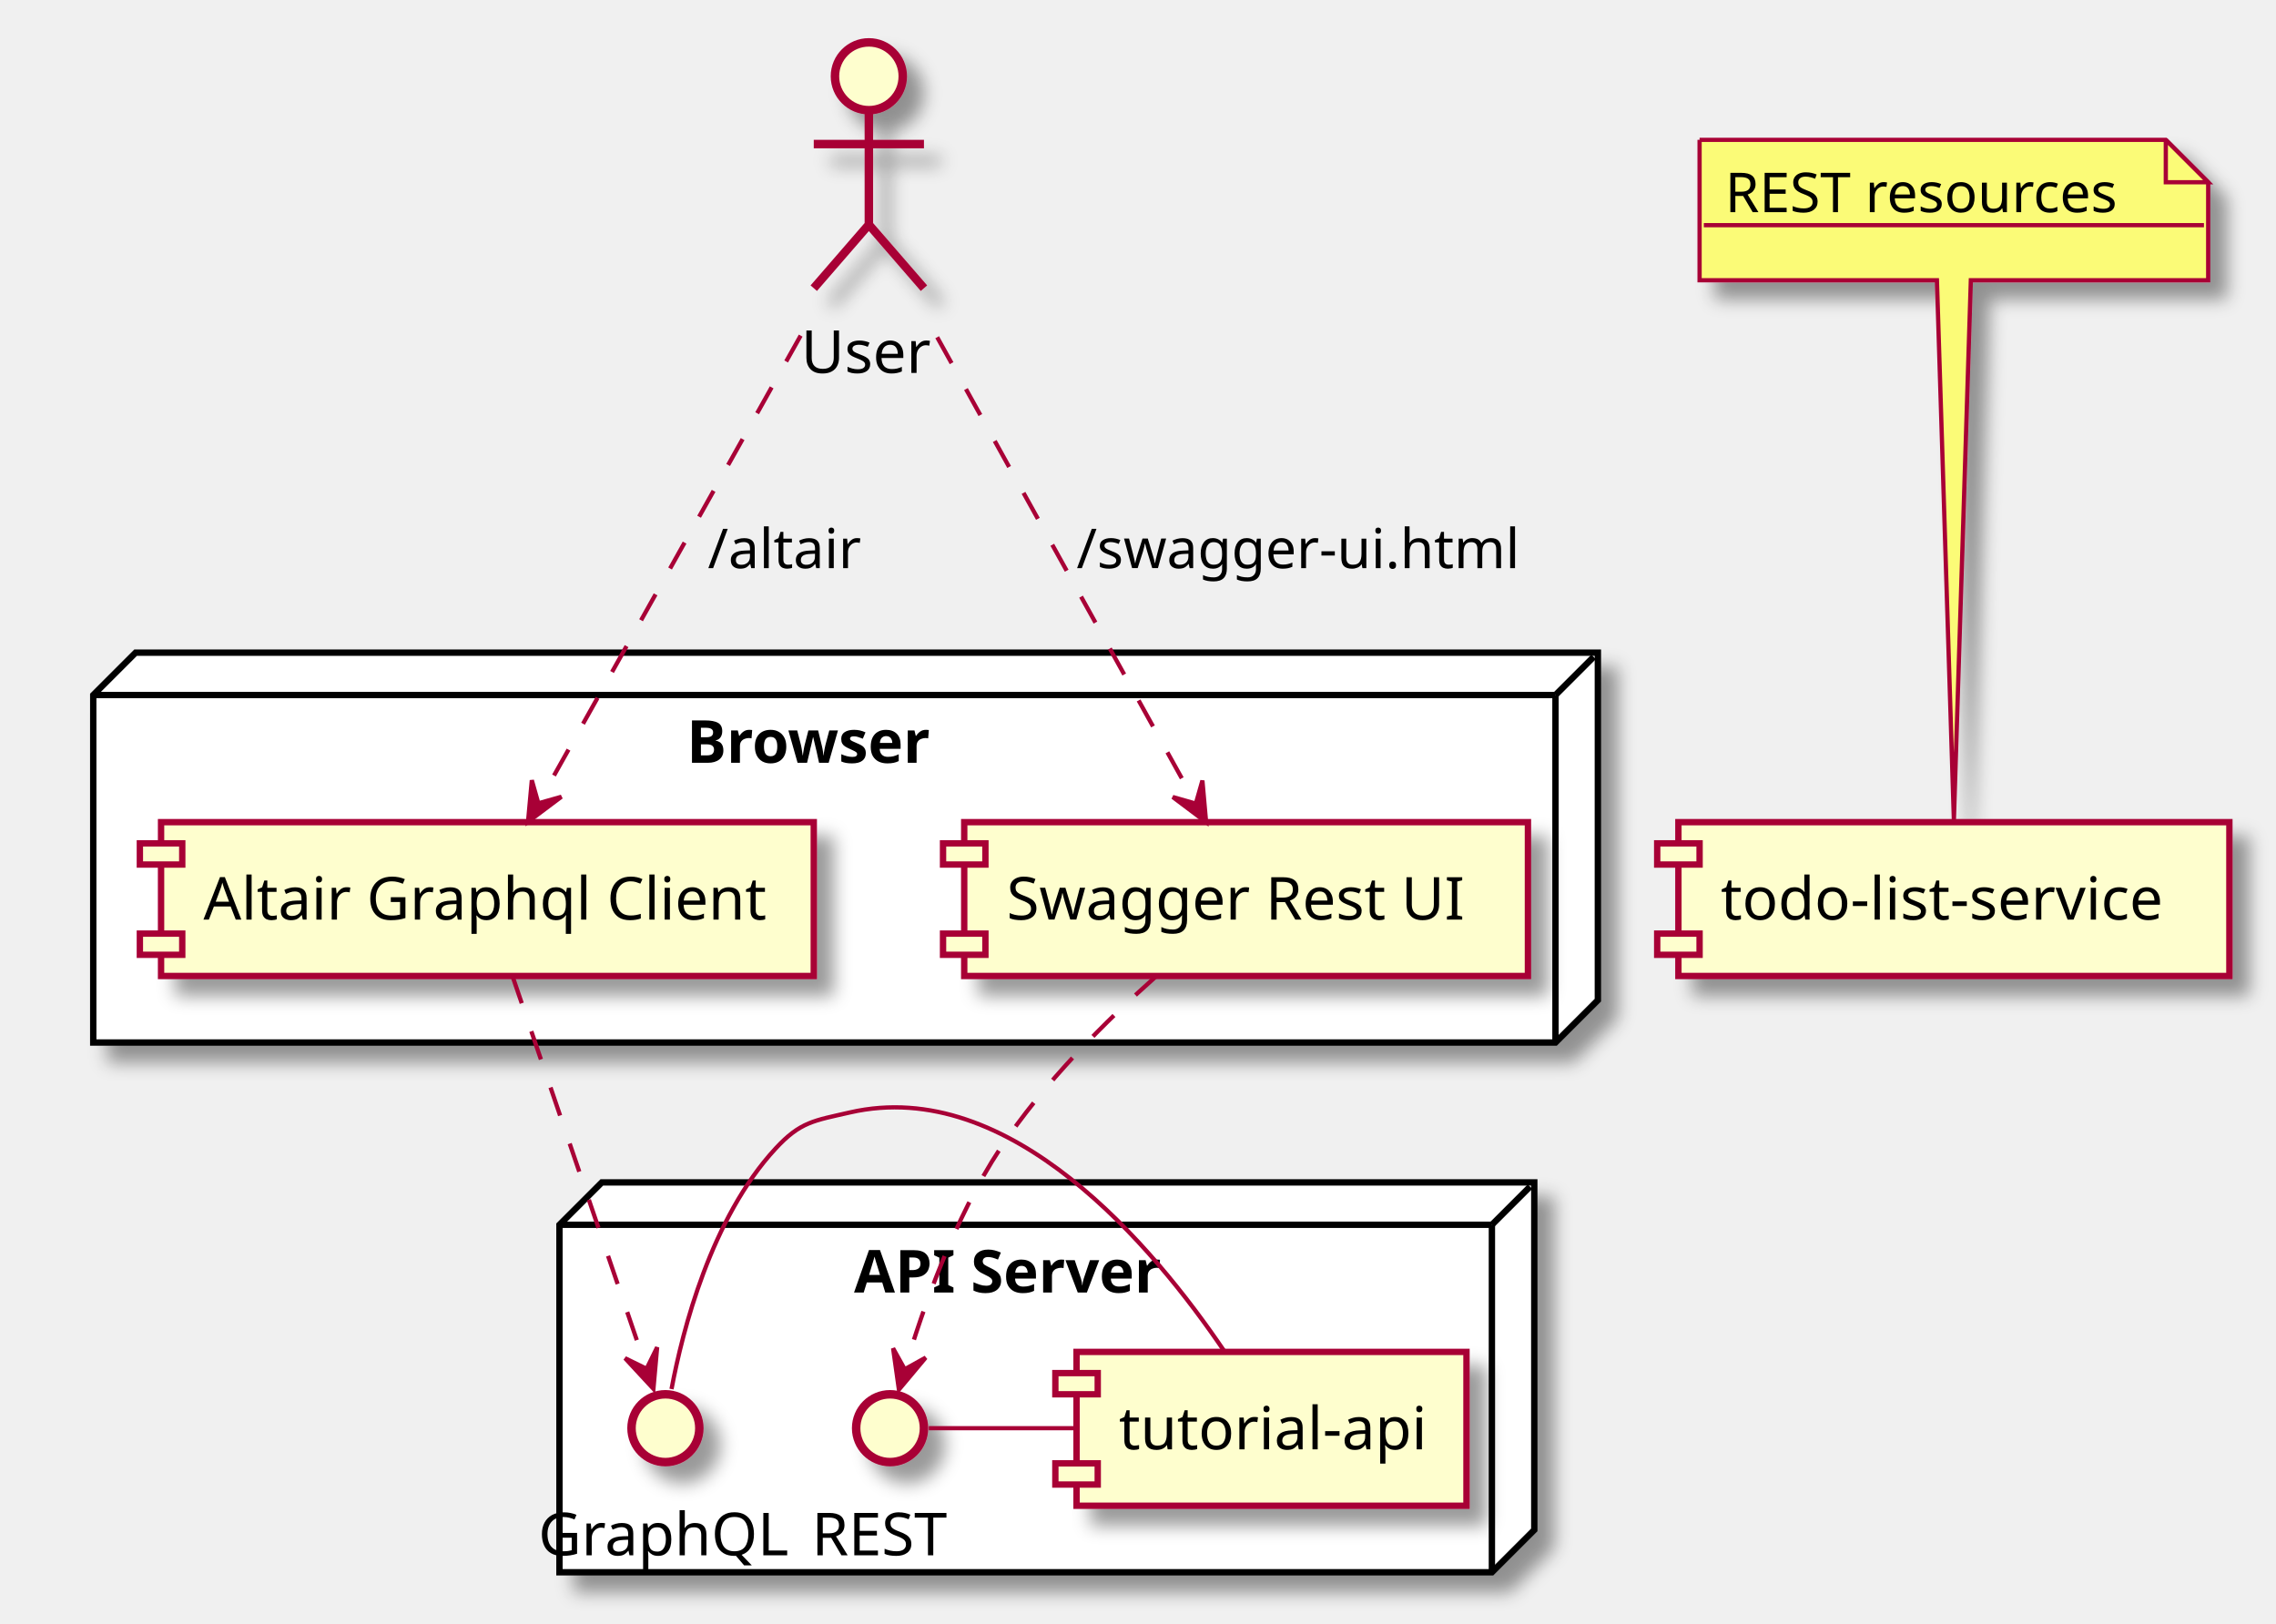
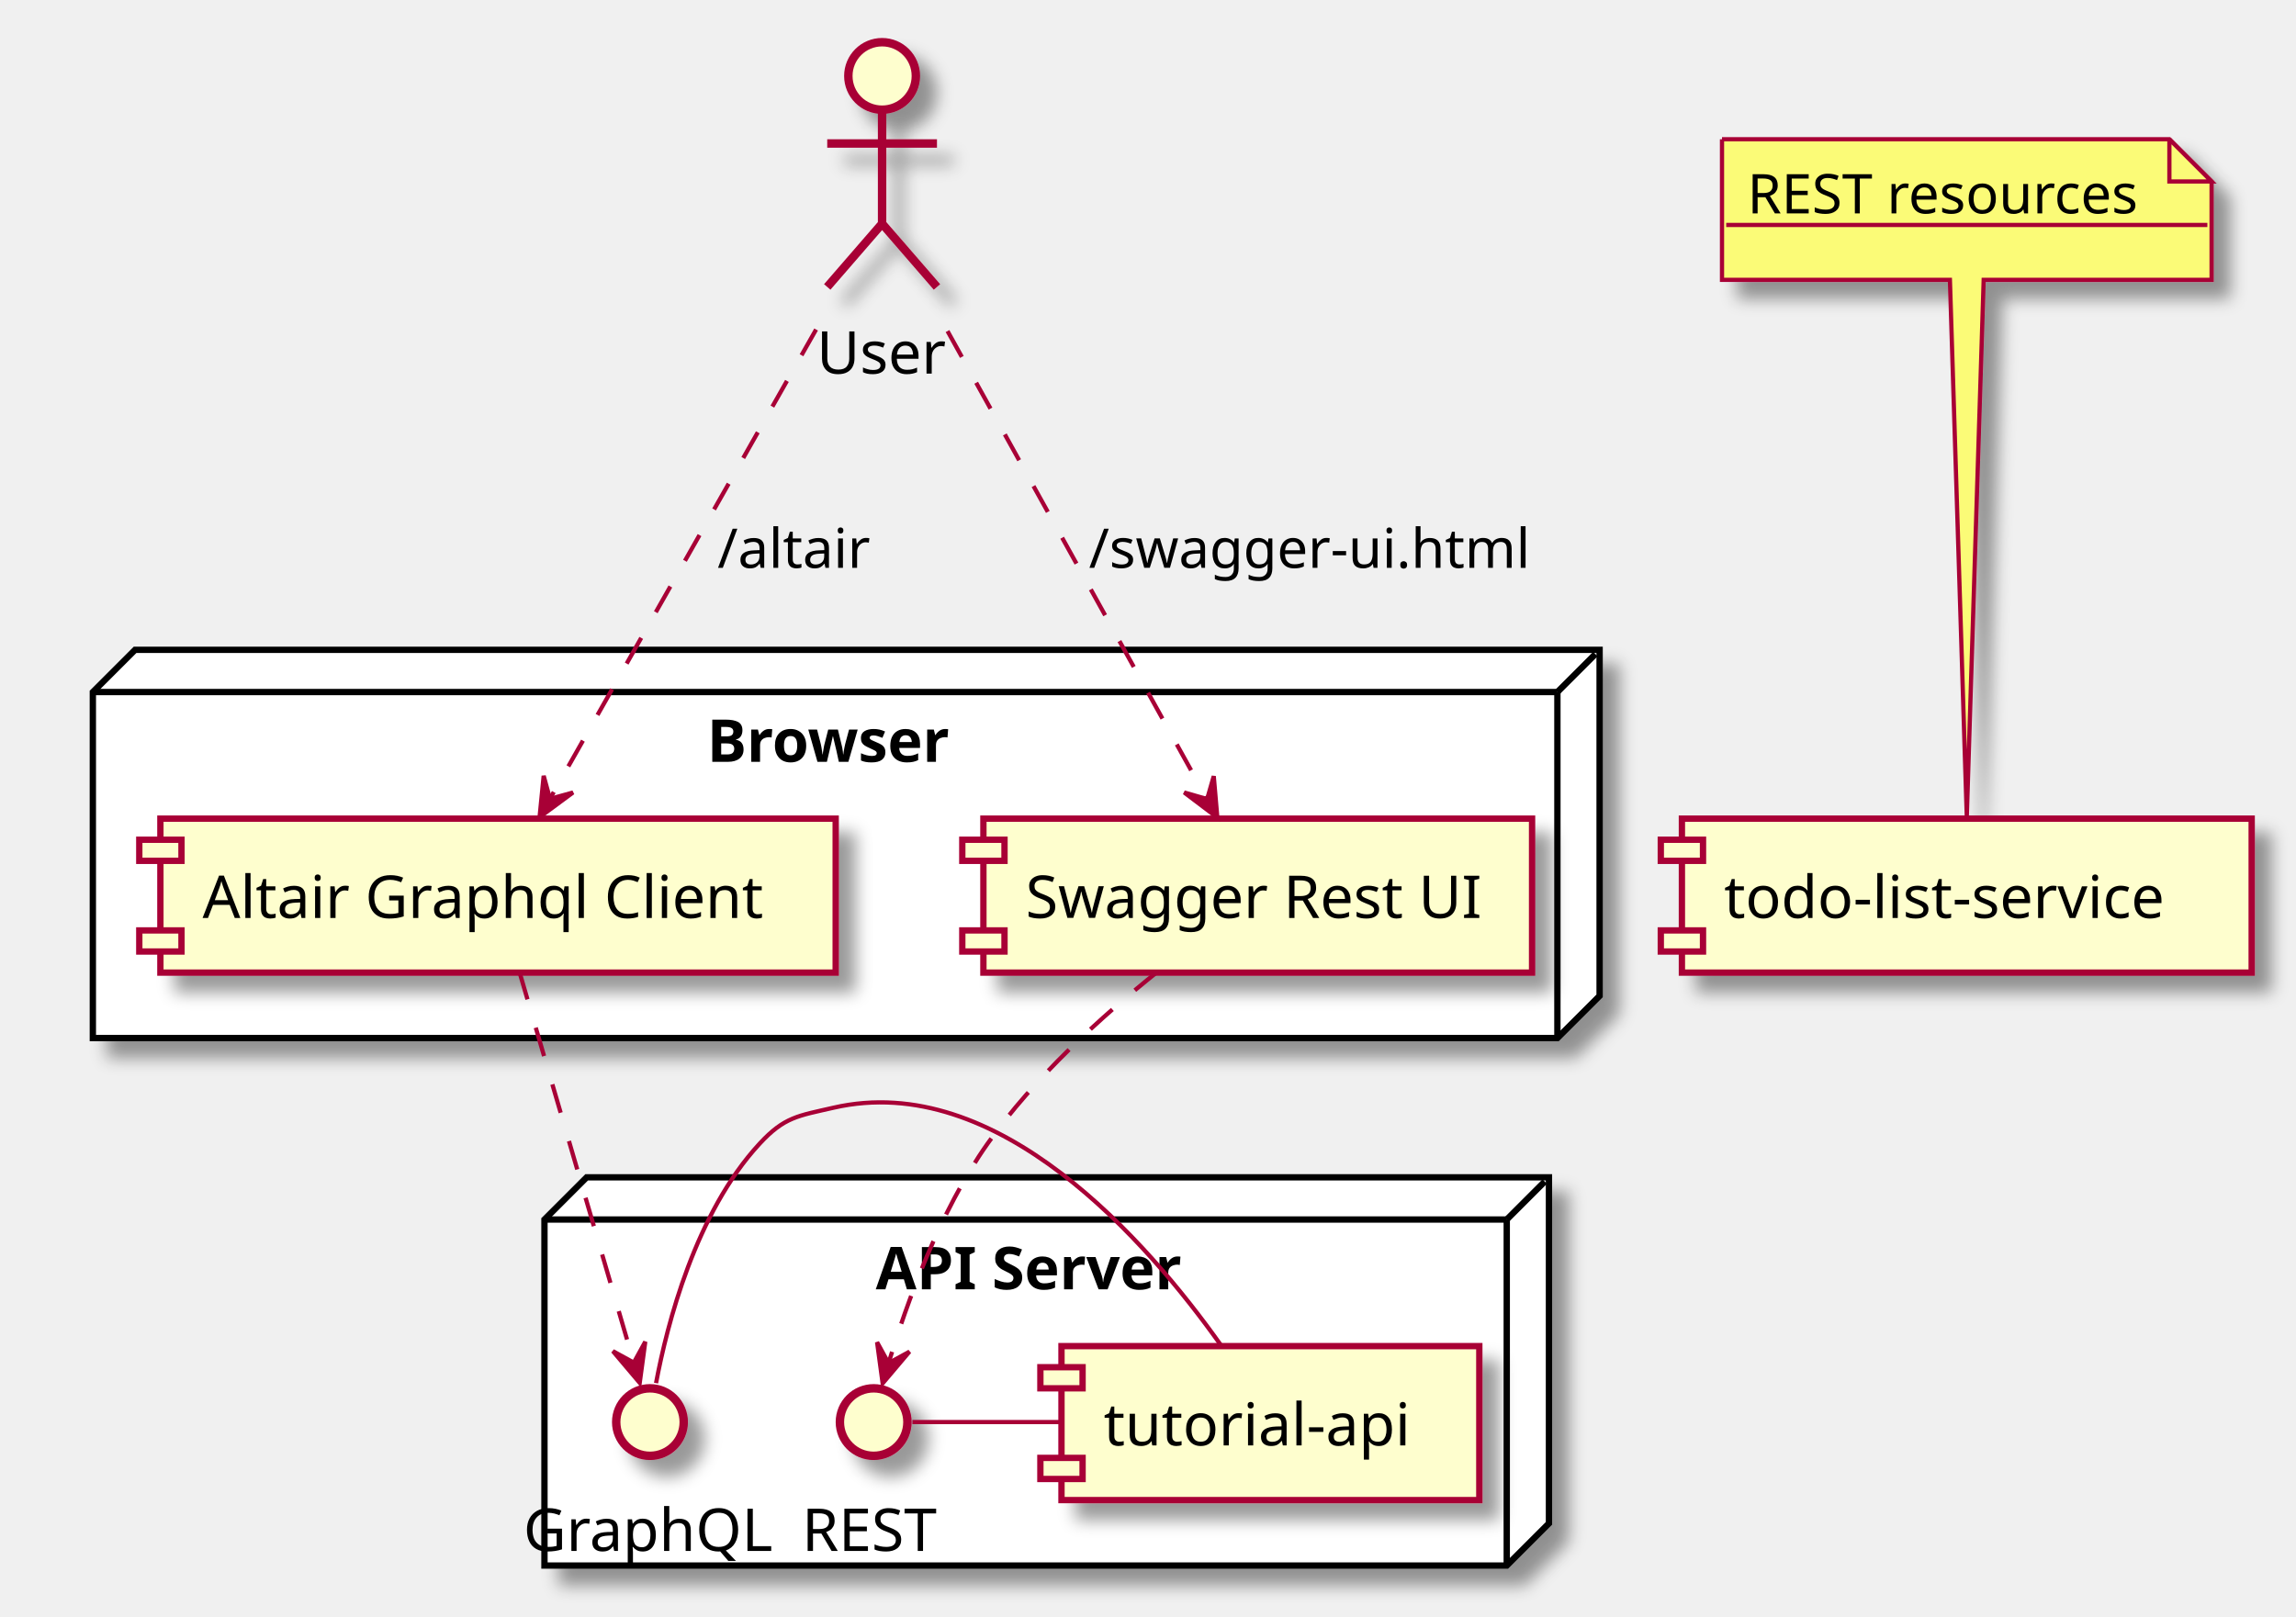
- <svg xmlns="http://www.w3.org/2000/svg" contentScriptType="application/ecmascript" contentStyleType="text/css" height="383px" preserveAspectRatio="none" style="width:537px;height:383px;" version="1.1" viewBox="0 0 537 383" width="537px" zoomAndPan="magnify">
+ <svg xmlns="http://www.w3.org/2000/svg" contentScriptType="application/ecmascript" contentStyleType="text/css" height="383px" preserveAspectRatio="none" style="width:544px;height:383px;" version="1.1" viewBox="0 0 544 383" width="544px" zoomAndPan="magnify">
  <defs>
    <filter height="300%" id="f1ontl4t6mkoeh" width="300%" x="-1" y="-1">
      <feGaussianBlur result="blurOut" stdDeviation="2.0" />
      <feColorMatrix in="blurOut" result="blurOut2" type="matrix" values="0 0 0 0 0 0 0 0 0 0 0 0 0 0 0 0 0 0 .4 0" />
      <feOffset dx="4.0" dy="4.0" in="blurOut2" result="blurOut3" />
      <feBlend in="SourceGraphic" in2="blurOut3" mode="normal" />
    </filter>
  </defs>
  <g>
-     <polygon fill="#FFFFFF" filter="url(#f1ontl4t6mkoeh)" points="132,289,142,279,362,279,362,361,352,371,132,371,132,289" style="stroke: #000000; stroke-width: 1.5;" />
-     <line style="stroke: #000000; stroke-width: 1.5;" x1="352" x2="361" y1="289" y2="280" />
-     <line style="stroke: #000000; stroke-width: 1.5;" x1="132" x2="352" y1="289" y2="289" />
-     <line style="stroke: #000000; stroke-width: 1.5;" x1="352" x2="352" y1="289" y2="371" />
-     <text fill="#000000" font-family="sans-serif" font-size="14" font-weight="bold" lengthAdjust="spacingAndGlyphs" textLength="83" x="201.5" y="304.995">API Server</text>
-     <polygon fill="#FFFFFF" filter="url(#f1ontl4t6mkoeh)" points="22,164,32,154,377,154,377,236,367,246,22,246,22,164" style="stroke: #000000; stroke-width: 1.5;" />
-     <line style="stroke: #000000; stroke-width: 1.5;" x1="367" x2="376" y1="164" y2="155" />
-     <line style="stroke: #000000; stroke-width: 1.5;" x1="22" x2="367" y1="164" y2="164" />
-     <line style="stroke: #000000; stroke-width: 1.5;" x1="367" x2="367" y1="164" y2="246" />
-     <text fill="#000000" font-family="sans-serif" font-size="14" font-weight="bold" lengthAdjust="spacingAndGlyphs" textLength="67" x="162" y="179.995">Browser</text>
-     <ellipse cx="210" cy="337" fill="#FEFECE" filter="url(#f1ontl4t6mkoeh)" rx="8" ry="8" style="stroke: #A80036; stroke-width: 2.0;" />
-     <text fill="#000000" font-family="sans-serif" font-size="14" lengthAdjust="spacingAndGlyphs" textLength="37" x="191.5" y="366.995">REST</text>
-     <rect fill="#FEFECE" filter="url(#f1ontl4t6mkoeh)" height="36.297" style="stroke: #A80036; stroke-width: 1.5;" width="92" x="254" y="319" />
-     <rect fill="#FEFECE" height="5" style="stroke: #A80036; stroke-width: 1.5;" width="10" x="249" y="324" />
-     <rect fill="#FEFECE" height="5" style="stroke: #A80036; stroke-width: 1.5;" width="10" x="249" y="345.297" />
-     <text fill="#000000" font-family="sans-serif" font-size="14" lengthAdjust="spacingAndGlyphs" textLength="72" x="264" y="341.995">tutorial-api</text>
-     <ellipse cx="157" cy="337" fill="#FEFECE" filter="url(#f1ontl4t6mkoeh)" rx="8" ry="8" style="stroke: #A80036; stroke-width: 2.0;" />
-     <text fill="#000000" font-family="sans-serif" font-size="14" lengthAdjust="spacingAndGlyphs" textLength="60" x="127" y="366.995">GraphQL</text>
-     <rect fill="#FEFECE" filter="url(#f1ontl4t6mkoeh)" height="36.297" style="stroke: #A80036; stroke-width: 1.5;" width="154" x="38" y="194" />
+     <polygon fill="#FFFFFF" filter="url(#f1ontl4t6mkoeh)" points="129,289,139,279,367,279,367,361,357,371,129,371,129,289" style="stroke: #000000; stroke-width: 1.5;" />
+     <line style="stroke: #000000; stroke-width: 1.5;" x1="357" x2="366" y1="289" y2="280" />
+     <line style="stroke: #000000; stroke-width: 1.5;" x1="129" x2="357" y1="289" y2="289" />
+     <line style="stroke: #000000; stroke-width: 1.5;" x1="357" x2="357" y1="289" y2="371" />
+     <text fill="#000000" font-family="sans-serif" font-size="14" font-weight="bold" lengthAdjust="spacingAndGlyphs" textLength="73" x="207.5" y="305.535">API Server</text>
+     <polygon fill="#FFFFFF" filter="url(#f1ontl4t6mkoeh)" points="22,164,32,154,379,154,379,236,369,246,22,246,22,164" style="stroke: #000000; stroke-width: 1.5;" />
+     <line style="stroke: #000000; stroke-width: 1.5;" x1="369" x2="378" y1="164" y2="155" />
+     <line style="stroke: #000000; stroke-width: 1.5;" x1="22" x2="369" y1="164" y2="164" />
+     <line style="stroke: #000000; stroke-width: 1.5;" x1="369" x2="369" y1="164" y2="246" />
+     <text fill="#000000" font-family="sans-serif" font-size="14" font-weight="bold" lengthAdjust="spacingAndGlyphs" textLength="58" x="167.5" y="180.535">Browser</text>
+     <ellipse cx="207" cy="337" fill="#FEFECE" filter="url(#f1ontl4t6mkoeh)" rx="8" ry="8" style="stroke: #A80036; stroke-width: 2.0;" />
+     <text fill="#000000" font-family="sans-serif" font-size="14" lengthAdjust="spacingAndGlyphs" textLength="34" x="190" y="367.535">REST</text>
+     <rect fill="#FEFECE" filter="url(#f1ontl4t6mkoeh)" height="36.488" style="stroke: #A80036; stroke-width: 1.5;" width="99" x="251.5" y="319" />
+     <rect fill="#FEFECE" height="5" style="stroke: #A80036; stroke-width: 1.5;" width="10" x="246.5" y="324" />
+     <rect fill="#FEFECE" height="5" style="stroke: #A80036; stroke-width: 1.5;" width="10" x="246.5" y="345.488" />
+     <text fill="#000000" font-family="sans-serif" font-size="14" lengthAdjust="spacingAndGlyphs" textLength="79" x="261.5" y="342.535">tutorial-api</text>
+     <ellipse cx="154" cy="337" fill="#FEFECE" filter="url(#f1ontl4t6mkoeh)" rx="8" ry="8" style="stroke: #A80036; stroke-width: 2.0;" />
+     <text fill="#000000" font-family="sans-serif" font-size="14" lengthAdjust="spacingAndGlyphs" textLength="60" x="124" y="367.535">GraphQL</text>
+     <rect fill="#FEFECE" filter="url(#f1ontl4t6mkoeh)" height="36.488" style="stroke: #A80036; stroke-width: 1.5;" width="160" x="38" y="194" />
    <rect fill="#FEFECE" height="5" style="stroke: #A80036; stroke-width: 1.5;" width="10" x="33" y="199" />
-     <rect fill="#FEFECE" height="5" style="stroke: #A80036; stroke-width: 1.5;" width="10" x="33" y="220.297" />
-     <text fill="#000000" font-family="sans-serif" font-size="14" lengthAdjust="spacingAndGlyphs" textLength="134" x="48" y="216.995">Altair Graphql Client</text>
-     <rect fill="#FEFECE" filter="url(#f1ontl4t6mkoeh)" height="36.297" style="stroke: #A80036; stroke-width: 1.5;" width="133" x="227.5" y="194" />
-     <rect fill="#FEFECE" height="5" style="stroke: #A80036; stroke-width: 1.5;" width="10" x="222.5" y="199" />
-     <rect fill="#FEFECE" height="5" style="stroke: #A80036; stroke-width: 1.5;" width="10" x="222.5" y="220.297" />
-     <text fill="#000000" font-family="sans-serif" font-size="14" lengthAdjust="spacingAndGlyphs" textLength="113" x="237.5" y="216.995">Swagger Rest UI</text>
-     <path d="M401,33 L401,66.133 A0,0 0 0 0 401,66.133 L457,66.133 L461,193.56 L465,66.133 L521,66.133 A0,0 0 0 0 521,66.133 L521,43 L511,33 L401,33 A0,0 0 0 0 401,33 " fill="#FBFB77" filter="url(#f1ontl4t6mkoeh)" style="stroke: #A80036; stroke-width: 1.0;" />
-     <path d="M511,33 L511,43 L521,43 L511,33 " fill="#FBFB77" style="stroke: #A80036; stroke-width: 1.0;" />
-     <text fill="#000000" font-family="sans-serif" font-size="13" lengthAdjust="spacingAndGlyphs" textLength="99" x="407" y="50.067">REST resources</text>
-     <line style="stroke: #A80036; stroke-width: 1.0;" x1="402" x2="520" y1="53.133" y2="53.133" />
-     <ellipse cx="205" cy="18" fill="#FEFECE" filter="url(#f1ontl4t6mkoeh)" rx="8" ry="8" style="stroke: #A80036; stroke-width: 2.0;" />
-     <path d="M205,26 L205,53 M192,34 L218,34 M205,53 L192,68 M205,53 L218,68 " fill="none" filter="url(#f1ontl4t6mkoeh)" style="stroke: #A80036; stroke-width: 2.0;" />
-     <text fill="#000000" font-family="sans-serif" font-size="14" lengthAdjust="spacingAndGlyphs" textLength="32" x="189" y="87.995">User</text>
-     <rect fill="#FEFECE" filter="url(#f1ontl4t6mkoeh)" height="36.297" style="stroke: #A80036; stroke-width: 1.5;" width="130" x="396" y="194" />
-     <rect fill="#FEFECE" height="5" style="stroke: #A80036; stroke-width: 1.5;" width="10" x="391" y="199" />
-     <rect fill="#FEFECE" height="5" style="stroke: #A80036; stroke-width: 1.5;" width="10" x="391" y="220.297" />
-     <text fill="#000000" font-family="sans-serif" font-size="14" lengthAdjust="spacingAndGlyphs" textLength="110" x="406" y="216.995">todo-list-service</text>
-     <path d="M219.14,337 C230.72,337 242.3,337 253.88,337 " fill="none" id="REST-tutorial-api" style="stroke: #A80036; stroke-width: 1.0;" />
-     <path d="M158.44,327.77 C161.05,313.87 167.77,287.45 183,271 C188.87,264.66 192.07,264.44 200.5,262.5 C238.36,253.79 272.17,294.16 288.91,318.9 " fill="none" id="GraphQL-tutorial-api" style="stroke: #A80036; stroke-width: 1.0;" />
-     <path d="M120.84,230.1 C129.31,254.91 144.83,300.37 152.49,322.78 " fill="none" id="Altair Graphql Client-GraphQL" style="stroke: #A80036; stroke-width: 1.0; stroke-dasharray: 7.0,7.0;" />
-     <polygon fill="#A80036" points="154.17,327.71,155.048,317.9,152.555,322.978,147.477,320.485,154.17,327.71" style="stroke: #A80036; stroke-width: 1.0;" />
-     <path d="M273.09,230.09 C260.99,240.83 246.19,255.55 236,271 C225.13,287.48 217.59,309.22 213.53,322.9 " fill="none" id="Swagger Rest UI-REST" style="stroke: #A80036; stroke-width: 1.0; stroke-dasharray: 7.0,7.0;" />
-     <polygon fill="#A80036" points="212.09,327.9,218.409,320.345,213.464,323.092,210.716,318.147,212.09,327.9" style="stroke: #A80036; stroke-width: 1.0;" />
-     <path d="M188.91,79.19 C171.15,110.86 142.98,161.1 127.04,189.54 " fill="none" id="User-Altair Graphql Client" style="stroke: #A80036; stroke-width: 1.0; stroke-dasharray: 7.0,7.0;" />
-     <polygon fill="#A80036" points="124.58,193.91,132.462,188.005,127.019,189.545,125.479,184.102,124.58,193.91" style="stroke: #A80036; stroke-width: 1.0;" />
-     <text fill="#000000" font-family="sans-serif" font-size="13" lengthAdjust="spacingAndGlyphs" textLength="36" x="167" y="134.067">/altair</text>
-     <path d="M221.12,79.57 C238.64,111.16 266.23,160.93 281.96,189.29 " fill="none" id="User-Swagger Rest UI" style="stroke: #A80036; stroke-width: 1.0; stroke-dasharray: 7.0,7.0;" />
-     <polygon fill="#A80036" points="284.57,193.99,283.696,184.18,282.142,189.619,276.703,188.065,284.57,193.99" style="stroke: #A80036; stroke-width: 1.0;" />
-     <text fill="#000000" font-family="sans-serif" font-size="13" lengthAdjust="spacingAndGlyphs" textLength="106" x="254" y="134.067">/swagger-ui.html</text>
+     <rect fill="#FEFECE" height="5" style="stroke: #A80036; stroke-width: 1.5;" width="10" x="33" y="220.488" />
+     <text fill="#000000" font-family="sans-serif" font-size="14" lengthAdjust="spacingAndGlyphs" textLength="140" x="48" y="217.535">Altair Graphql Client</text>
+     <rect fill="#FEFECE" filter="url(#f1ontl4t6mkoeh)" height="36.488" style="stroke: #A80036; stroke-width: 1.5;" width="130" x="233" y="194" />
+     <rect fill="#FEFECE" height="5" style="stroke: #A80036; stroke-width: 1.5;" width="10" x="228" y="199" />
+     <rect fill="#FEFECE" height="5" style="stroke: #A80036; stroke-width: 1.5;" width="10" x="228" y="220.488" />
+     <text fill="#000000" font-family="sans-serif" font-size="14" lengthAdjust="spacingAndGlyphs" textLength="110" x="243" y="217.535">Swagger Rest UI</text>
+     <path d="M408,33 L408,66.311 A0,0 0 0 0 408,66.311 L462,66.311 L466,193.56 L470,66.311 L524,66.311 A0,0 0 0 0 524,66.311 L524,43 L514,33 L408,33 A0,0 0 0 0 408,33 " fill="#FBFB77" filter="url(#f1ontl4t6mkoeh)" style="stroke: #A80036; stroke-width: 1.0;" />
+     <path d="M514,33 L514,43 L524,43 L514,33 " fill="#FBFB77" style="stroke: #A80036; stroke-width: 1.0;" />
+     <text fill="#000000" font-family="sans-serif" font-size="13" lengthAdjust="spacingAndGlyphs" textLength="95" x="414" y="50.568">REST resources</text>
+     <line style="stroke: #A80036; stroke-width: 1.0;" x1="409" x2="523" y1="53.31" y2="53.31" />
+     <ellipse cx="209" cy="18" fill="#FEFECE" filter="url(#f1ontl4t6mkoeh)" rx="8" ry="8" style="stroke: #A80036; stroke-width: 2.0;" />
+     <path d="M209,26 L209,53 M196,34 L222,34 M209,53 L196,68 M209,53 L222,68 " fill="none" filter="url(#f1ontl4t6mkoeh)" style="stroke: #A80036; stroke-width: 2.0;" />
+     <text fill="#000000" font-family="sans-serif" font-size="14" lengthAdjust="spacingAndGlyphs" textLength="31" x="193.5" y="88.535">User</text>
+     <rect fill="#FEFECE" filter="url(#f1ontl4t6mkoeh)" height="36.488" style="stroke: #A80036; stroke-width: 1.5;" width="135" x="398.5" y="194" />
+     <rect fill="#FEFECE" height="5" style="stroke: #A80036; stroke-width: 1.5;" width="10" x="393.5" y="199" />
+     <rect fill="#FEFECE" height="5" style="stroke: #A80036; stroke-width: 1.5;" width="10" x="393.5" y="220.488" />
+     <text fill="#000000" font-family="sans-serif" font-size="14" lengthAdjust="spacingAndGlyphs" textLength="115" x="408.5" y="217.535">todo-list-service</text>
+     <path d="M216.18,337 C227.89,337 239.59,337 251.3,337 " fill="none" id="REST-tutorial-api" style="stroke: #A80036; stroke-width: 1.0;" />
+     <path d="M155.44,327.77 C158.05,313.87 164.77,287.45 180,271 C185.87,264.66 189.07,264.44 197.5,262.5 C236.34,253.57 271.73,294.03 289.32,318.84 " fill="none" id="GraphQL-tutorial-api" style="stroke: #A80036; stroke-width: 1.0;" />
+     <path d="M123.01,230.1 C130.27,254.91 143.57,300.37 150.13,322.78 " fill="none" id="Altair Graphql Client-GraphQL" style="stroke: #A80036; stroke-width: 1.0; stroke-dasharray: 7.0,7.0;" />
+     <polygon fill="#A80036" points="151.57,327.71,152.89,317.95,150.17,322.91,145.21,320.19,151.57,327.71" style="stroke: #A80036; stroke-width: 1.0;" />
+     <path d="M274.3,230.24 C261.06,240.81 245.06,255.31 234,271 C222.56,287.22 214.77,309.03 210.6,322.8 " fill="none" id="Swagger Rest UI-REST" style="stroke: #A80036; stroke-width: 1.0; stroke-dasharray: 7.0,7.0;" />
+     <polygon fill="#A80036" points="209.13,327.83,215.49,320.31,210.53,323.03,207.81,318.07,209.13,327.83" style="stroke: #A80036; stroke-width: 1.0;" />
+     <path d="M193.36,78.09 C175.51,109.57 146.69,160.4 130.35,189.22 " fill="none" id="User-Altair Graphql Client" style="stroke: #A80036; stroke-width: 1.0; stroke-dasharray: 7.0,7.0;" />
+     <polygon fill="#A80036" points="127.84,193.65,135.768,187.806,130.313,189.304,128.815,183.85,127.84,193.65" style="stroke: #A80036; stroke-width: 1.0;" />
+     <text fill="#000000" font-family="sans-serif" font-size="13" lengthAdjust="spacingAndGlyphs" textLength="39" x="170" y="134.568">/altair</text>
+     <path d="M224.5,78.46 C241.99,110 270.07,160.64 285.98,189.33 " fill="none" id="User-Swagger Rest UI" style="stroke: #A80036; stroke-width: 1.0; stroke-dasharray: 7.0,7.0;" />
+     <polygon fill="#A80036" points="288.43,193.74,287.58,183.928,286.013,189.363,280.577,187.796,288.43,193.74" style="stroke: #A80036; stroke-width: 1.0;" />
+     <text fill="#000000" font-family="sans-serif" font-size="13" lengthAdjust="spacingAndGlyphs" textLength="112" x="258" y="134.568">/swagger-ui.html</text>
  </g>
</svg>
